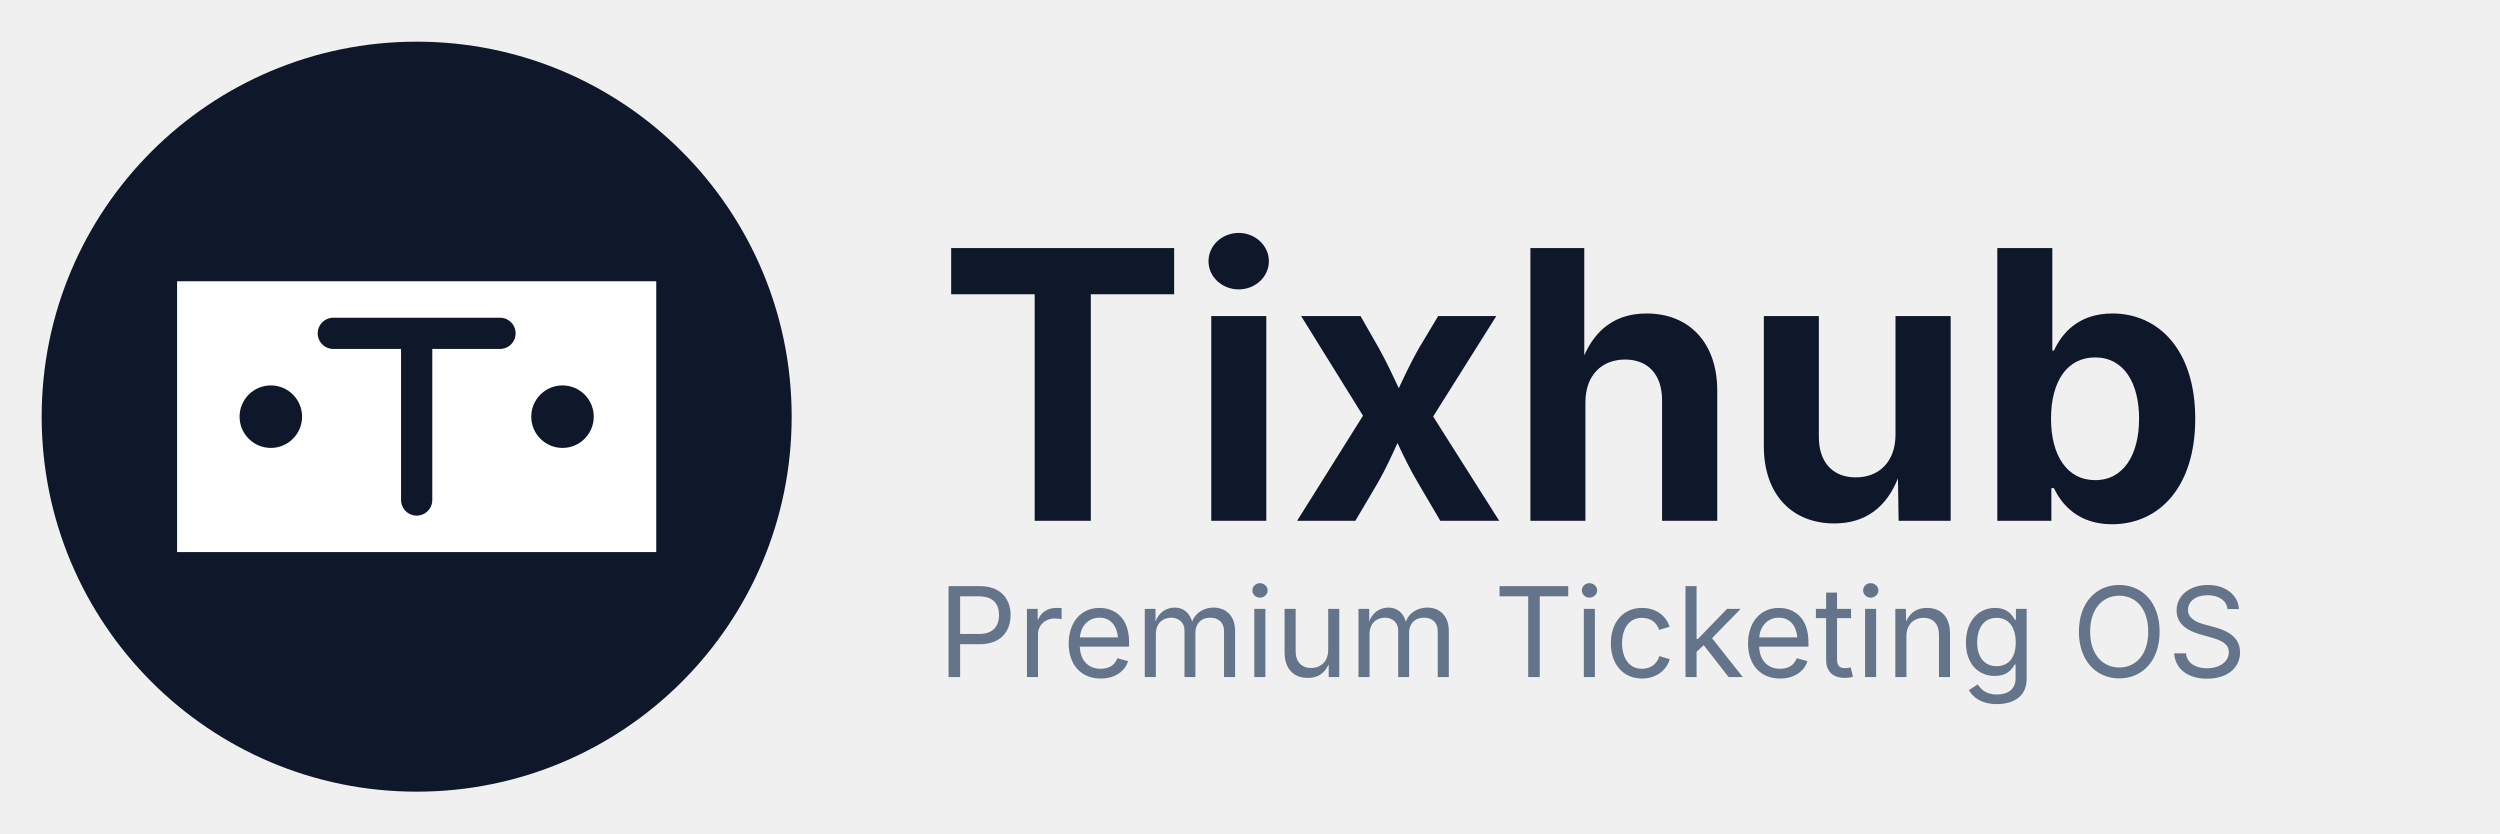
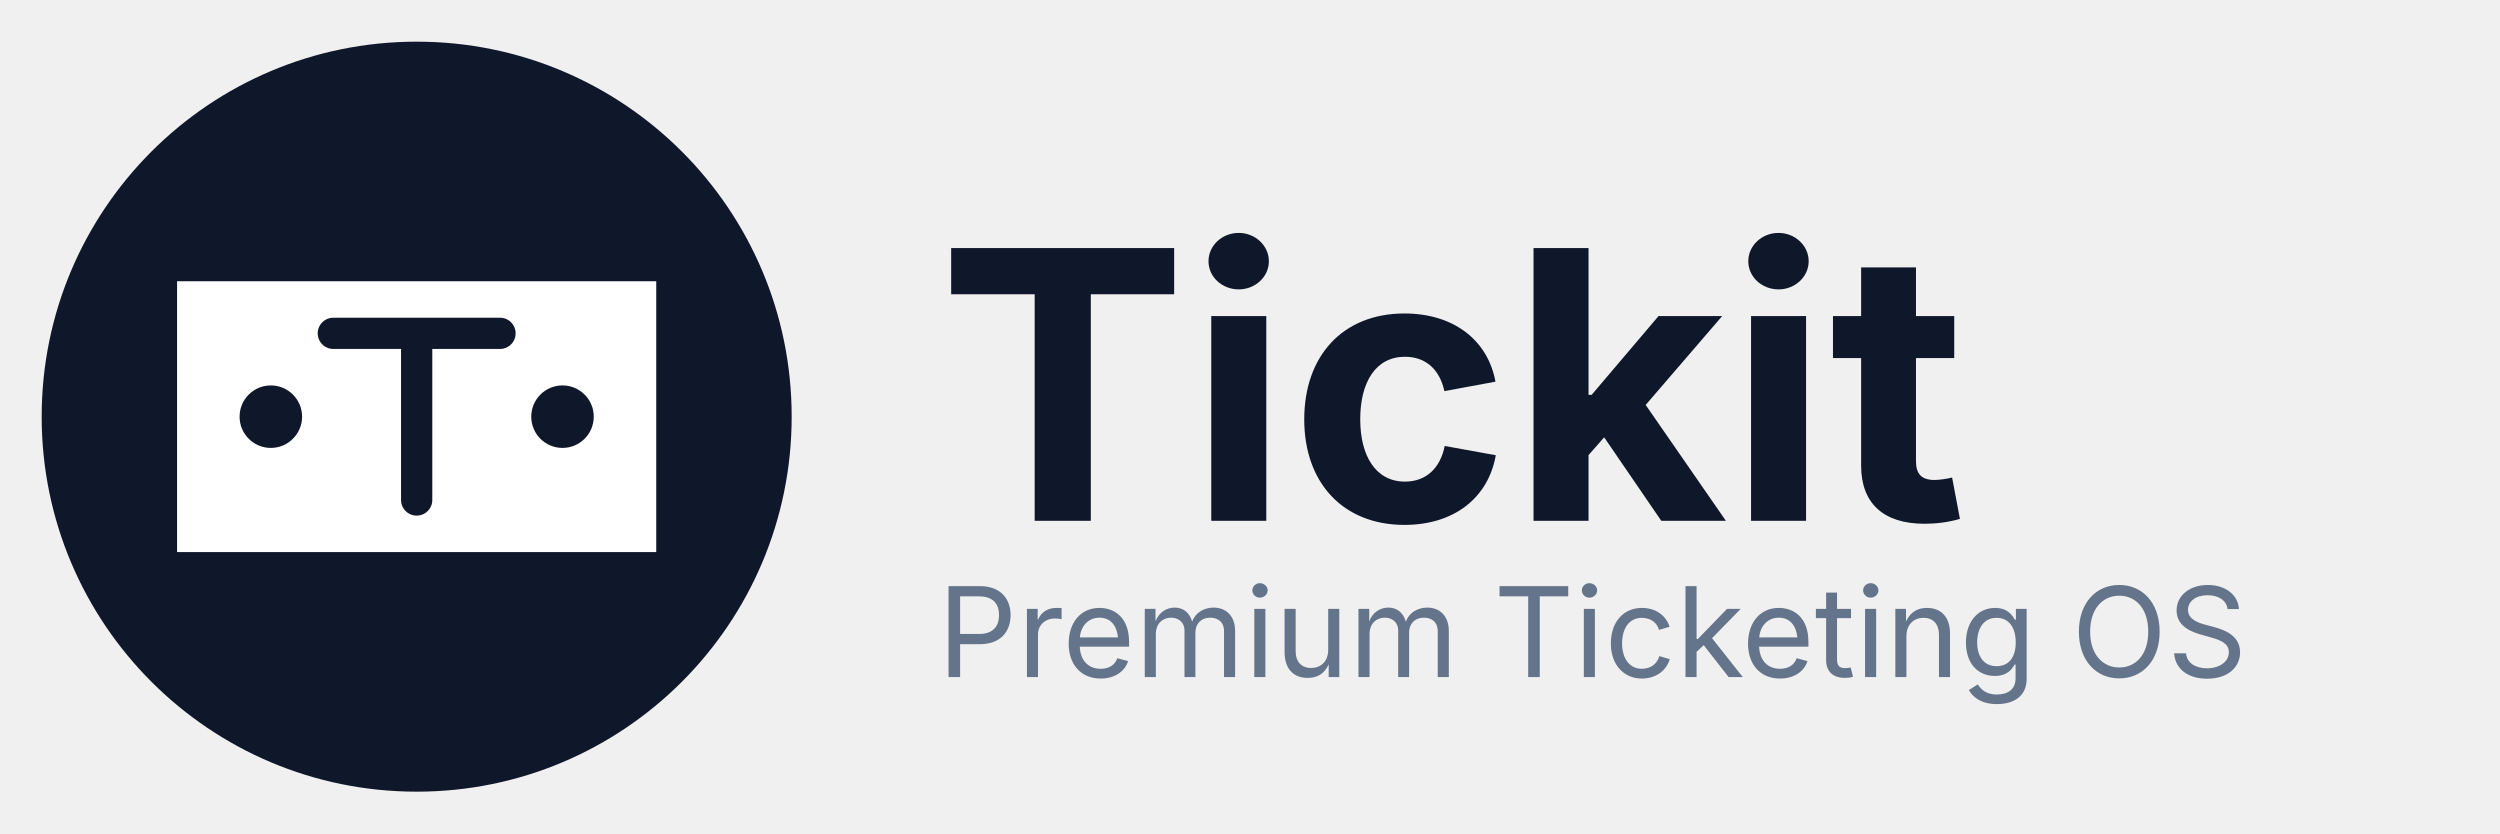
<svg xmlns="http://www.w3.org/2000/svg" width="240" height="80" viewBox="0 0 240 80" fill="none">
  <g transform="translate(40, 40)">
    <circle cx="0" cy="0" r="36" fill="#0F172A" />
    <path d="M-24,-14 L24,-14 L24,14 L-24,14 Z" fill="#FFFFFF" stroke="#0F172A" stroke-width="2" />
    <circle cx="-14" cy="0" r="3" fill="#0F172A" />
    <circle cx="14" cy="0" r="3" fill="#0F172A" />
    <path d="M-8,-8 L8,-8 M0,-8 L0,8" stroke="#0F172A" stroke-width="3" stroke-linecap="round" />
  </g>
-   <text x="90" y="50" font-family="system-ui, -apple-system, sans-serif" font-size="36" font-weight="700" fill="#0F172A">Tixhub</text>
+   <text x="90" y="50" font-family="system-ui, -apple-system, sans-serif" font-size="36" font-weight="700" fill="#0F172A">Tickit</text>
  <text x="90" y="65" font-family="system-ui, -apple-system, sans-serif" font-size="12" fill="#64748B">Premium Ticketing OS</text>
</svg>
